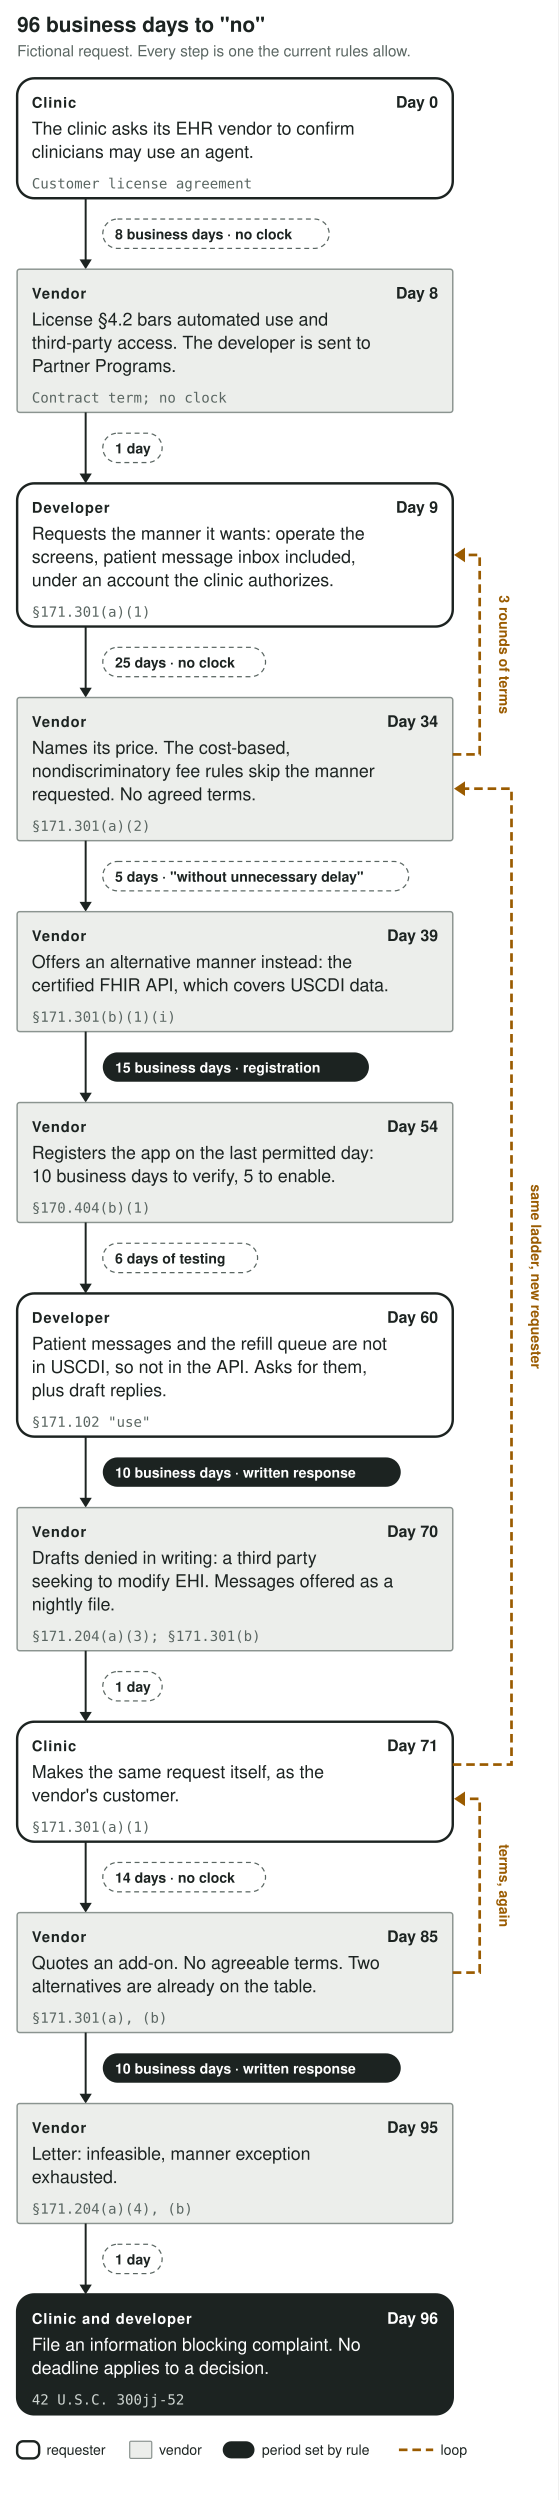
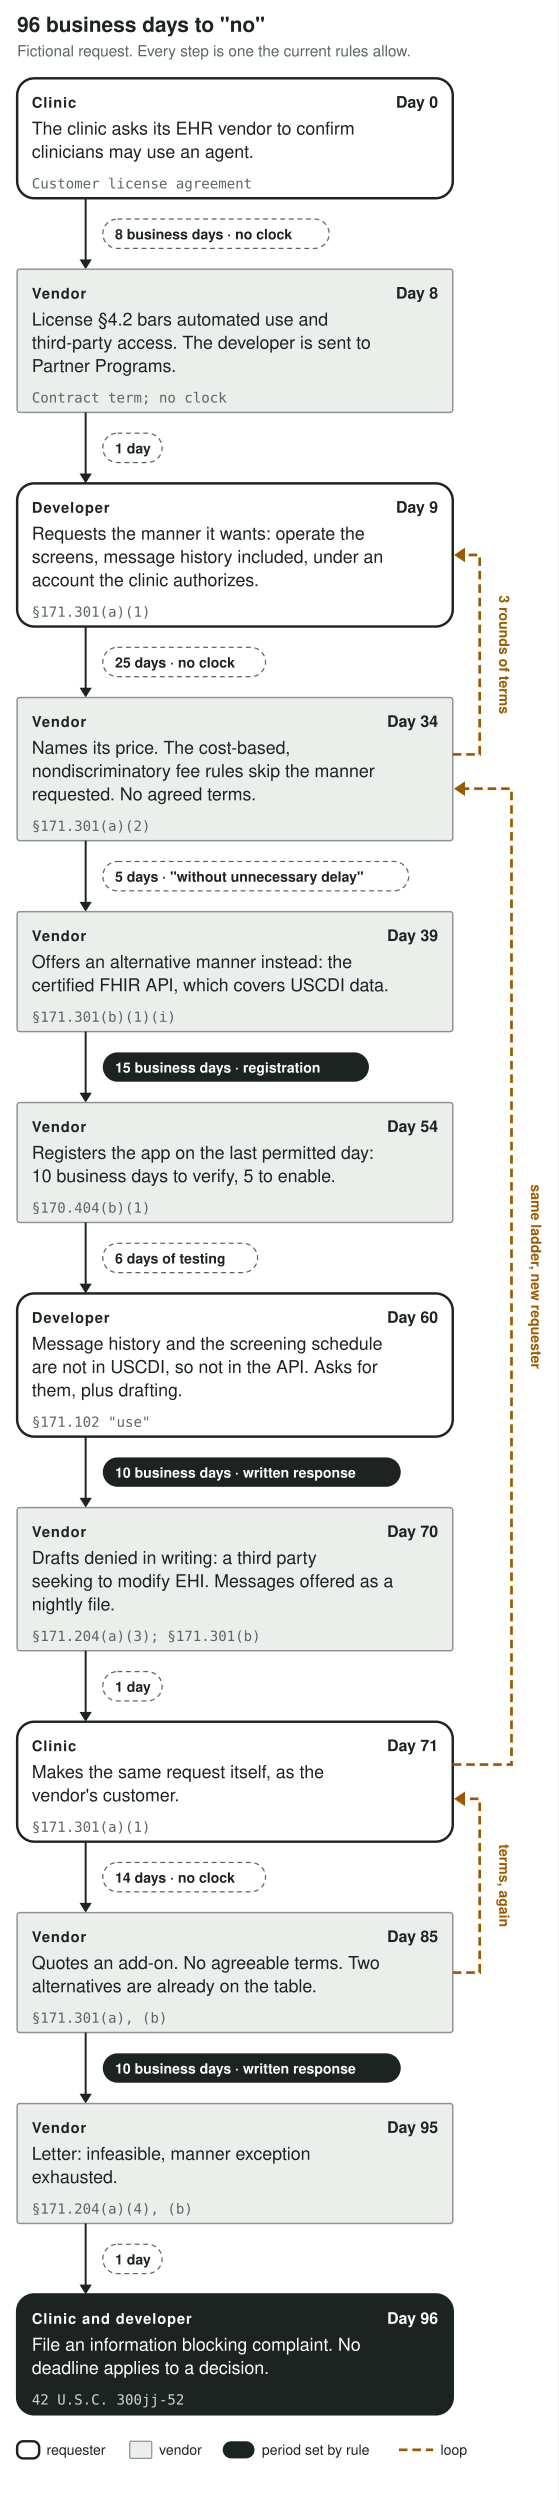
<svg xmlns="http://www.w3.org/2000/svg" viewBox="0 0 456 2043" width="456" height="2043" role="img" aria-label="Flow of a fictional request to let an agent operate an EHR: twelve steps over 96 business days, with three loops, ending in a complaint">
  <style>
text{font-family:"Atkinson Hyperlegible",system-ui,-apple-system,"Segoe UI",Helvetica,Arial,sans-serif}
.title{font-size:17px;font-weight:700;fill:#1c2321}
.sub{font-size:12.5px;fill:#5a6662}
.who{font-size:12px;font-weight:700;letter-spacing:.06em;text-transform:uppercase}
.day{font-size:13px;font-weight:700}
.body{font-size:14.5px}
.cfr{font-size:11.5px;font-family:ui-monospace,"SFMono-Regular",Menlo,monospace}
.lab{font-size:11.5px;font-weight:600}
.loop{font-size:11.5px;font-weight:700}
.leg{font-size:11.5px;fill:#1c2321}
</style>
  <rect width="100%" height="100%" fill="#ffffff" />
  <text x="14" y="26" class="title">96 business days to "no"</text>
  <text x="14" y="46" class="sub">Fictional request. Every step is one the current rules allow.</text>
  <rect x="14" y="64" width="356" height="98" rx="14" fill="#ffffff" stroke="#1c2321" stroke-width="2" />
  <text x="26" y="88" class="who" fill="#1c2321">Clinic</text>
  <text x="358" y="88" class="day" text-anchor="end" fill="#1c2321">Day 0</text>
  <text x="26" y="110" class="body" fill="#1c2321">The clinic asks its EHR vendor to confirm</text>
  <text x="26" y="129" class="body" fill="#1c2321">clinicians may use an agent.</text>
  <text x="26" y="154" class="cfr" fill="#5a6662">Customer license agreement</text>
  <line x1="70" y1="162" x2="70" y2="213" stroke="#1c2321" stroke-width="1.6" />
  <path d="M65,212 L70,220 L75,212 Z" fill="#1c2321" />
  <rect x="84" y="179.0" width="185.0" height="24" rx="12" fill="#ffffff" stroke="#5a6662" stroke-dasharray="4 3" />
  <text x="94" y="195.5" class="lab" fill="#1c2321">8 business days · no clock</text>
  <rect x="14" y="220" width="356" height="117" rx="2" fill="#eceeeb" stroke="#8b9490" stroke-width="1.2" />
  <text x="26" y="244" class="who" fill="#1c2321">Vendor</text>
  <text x="358" y="244" class="day" text-anchor="end" fill="#1c2321">Day 8</text>
  <text x="26" y="266" class="body" fill="#1c2321">License §4.2 bars automated use and</text>
  <text x="26" y="285" class="body" fill="#1c2321">third-party access. The developer is sent to</text>
  <text x="26" y="304" class="body" fill="#1c2321">Partner Programs.</text>
  <text x="26" y="329" class="cfr" fill="#5a6662">Contract term; no clock</text>
  <line x1="70" y1="337" x2="70" y2="388" stroke="#1c2321" stroke-width="1.6" />
  <path d="M65,387 L70,395 L75,387 Z" fill="#1c2321" />
  <rect x="84" y="354.0" width="48.5" height="24" rx="12" fill="#ffffff" stroke="#5a6662" stroke-dasharray="4 3" />
  <text x="94" y="370.5" class="lab" fill="#1c2321">1 day</text>
  <rect x="14" y="395" width="356" height="117" rx="14" fill="#ffffff" stroke="#1c2321" stroke-width="2" />
  <text x="26" y="419" class="who" fill="#1c2321">Developer</text>
  <text x="358" y="419" class="day" text-anchor="end" fill="#1c2321">Day 9</text>
  <text x="26" y="441" class="body" fill="#1c2321">Requests the manner it wants: operate the</text>
-   <text x="26" y="460" class="body" fill="#1c2321">screens, patient message inbox included,</text>
-   <text x="26" y="479" class="body" fill="#1c2321">under an account the clinic authorizes.</text>
+   <text x="26" y="460" class="body" fill="#1c2321">screens, message history included, under an</text>
+   <text x="26" y="479" class="body" fill="#1c2321">account the clinic authorizes.</text>
  <text x="26" y="504" class="cfr" fill="#5a6662">§171.301(a)(1)</text>
  <line x1="70" y1="512" x2="70" y2="563" stroke="#1c2321" stroke-width="1.6" />
  <path d="M65,562 L70,570 L75,562 Z" fill="#1c2321" />
  <rect x="84" y="529.0" width="133.0" height="24" rx="12" fill="#ffffff" stroke="#5a6662" stroke-dasharray="4 3" />
  <text x="94" y="545.5" class="lab" fill="#1c2321">25 days · no clock</text>
  <rect x="14" y="570" width="356" height="117" rx="2" fill="#eceeeb" stroke="#8b9490" stroke-width="1.2" />
  <text x="26" y="594" class="who" fill="#1c2321">Vendor</text>
  <text x="358" y="594" class="day" text-anchor="end" fill="#1c2321">Day 34</text>
  <text x="26" y="616" class="body" fill="#1c2321">Names its price. The cost-based,</text>
  <text x="26" y="635" class="body" fill="#1c2321">nondiscriminatory fee rules skip the manner</text>
  <text x="26" y="654" class="body" fill="#1c2321">requested. No agreed terms.</text>
  <text x="26" y="679" class="cfr" fill="#5a6662">§171.301(a)(2)</text>
  <line x1="70" y1="687" x2="70" y2="738" stroke="#1c2321" stroke-width="1.6" />
  <path d="M65,737 L70,745 L75,737 Z" fill="#1c2321" />
  <rect x="84" y="704.0" width="250.0" height="24" rx="12" fill="#ffffff" stroke="#5a6662" stroke-dasharray="4 3" />
  <text x="94" y="720.5" class="lab" fill="#1c2321">5 days · "without unnecessary delay"</text>
  <rect x="14" y="745" width="356" height="98" rx="2" fill="#eceeeb" stroke="#8b9490" stroke-width="1.2" />
  <text x="26" y="769" class="who" fill="#1c2321">Vendor</text>
  <text x="358" y="769" class="day" text-anchor="end" fill="#1c2321">Day 39</text>
  <text x="26" y="791" class="body" fill="#1c2321">Offers an alternative manner instead: the</text>
  <text x="26" y="810" class="body" fill="#1c2321">certified FHIR API, which covers USCDI data.</text>
  <text x="26" y="835" class="cfr" fill="#5a6662">§171.301(b)(1)(i)</text>
  <line x1="70" y1="843" x2="70" y2="894" stroke="#1c2321" stroke-width="1.6" />
  <path d="M65,893 L70,901 L75,893 Z" fill="#1c2321" />
  <rect x="84" y="860.0" width="217.5" height="24" rx="12" fill="#1c2321" />
  <text x="94" y="876.5" class="lab" fill="#ffffff">15 business days · registration</text>
  <rect x="14" y="901" width="356" height="98" rx="2" fill="#eceeeb" stroke="#8b9490" stroke-width="1.2" />
  <text x="26" y="925" class="who" fill="#1c2321">Vendor</text>
  <text x="358" y="925" class="day" text-anchor="end" fill="#1c2321">Day 54</text>
  <text x="26" y="947" class="body" fill="#1c2321">Registers the app on the last permitted day:</text>
  <text x="26" y="966" class="body" fill="#1c2321">10 business days to verify, 5 to enable.</text>
  <text x="26" y="991" class="cfr" fill="#5a6662">§170.404(b)(1)</text>
  <line x1="70" y1="999" x2="70" y2="1050" stroke="#1c2321" stroke-width="1.6" />
  <path d="M65,1049 L70,1057 L75,1049 Z" fill="#1c2321" />
  <rect x="84" y="1016.0" width="126.5" height="24" rx="12" fill="#ffffff" stroke="#5a6662" stroke-dasharray="4 3" />
  <text x="94" y="1032.5" class="lab" fill="#1c2321">6 days of testing</text>
  <rect x="14" y="1057" width="356" height="117" rx="14" fill="#ffffff" stroke="#1c2321" stroke-width="2" />
  <text x="26" y="1081" class="who" fill="#1c2321">Developer</text>
  <text x="358" y="1081" class="day" text-anchor="end" fill="#1c2321">Day 60</text>
-   <text x="26" y="1103" class="body" fill="#1c2321">Patient messages and the refill queue are not</text>
-   <text x="26" y="1122" class="body" fill="#1c2321">in USCDI, so not in the API. Asks for them,</text>
-   <text x="26" y="1141" class="body" fill="#1c2321">plus draft replies.</text>
+   <text x="26" y="1103" class="body" fill="#1c2321">Message history and the screening schedule</text>
+   <text x="26" y="1122" class="body" fill="#1c2321">are not in USCDI, so not in the API. Asks for</text>
+   <text x="26" y="1141" class="body" fill="#1c2321">them, plus drafting.</text>
  <text x="26" y="1166" class="cfr" fill="#5a6662">§171.102 "use"</text>
  <line x1="70" y1="1174" x2="70" y2="1225" stroke="#1c2321" stroke-width="1.6" />
  <path d="M65,1224 L70,1232 L75,1224 Z" fill="#1c2321" />
  <rect x="84" y="1191.0" width="243.5" height="24" rx="12" fill="#1c2321" />
  <text x="94" y="1207.5" class="lab" fill="#ffffff">10 business days · written response</text>
  <rect x="14" y="1232" width="356" height="117" rx="2" fill="#eceeeb" stroke="#8b9490" stroke-width="1.2" />
  <text x="26" y="1256" class="who" fill="#1c2321">Vendor</text>
  <text x="358" y="1256" class="day" text-anchor="end" fill="#1c2321">Day 70</text>
  <text x="26" y="1278" class="body" fill="#1c2321">Drafts denied in writing: a third party</text>
  <text x="26" y="1297" class="body" fill="#1c2321">seeking to modify EHI. Messages offered as a</text>
  <text x="26" y="1316" class="body" fill="#1c2321">nightly file.</text>
  <text x="26" y="1341" class="cfr" fill="#5a6662">§171.204(a)(3); §171.301(b)</text>
  <line x1="70" y1="1349" x2="70" y2="1400" stroke="#1c2321" stroke-width="1.6" />
  <path d="M65,1399 L70,1407 L75,1399 Z" fill="#1c2321" />
  <rect x="84" y="1366.0" width="48.5" height="24" rx="12" fill="#ffffff" stroke="#5a6662" stroke-dasharray="4 3" />
  <text x="94" y="1382.5" class="lab" fill="#1c2321">1 day</text>
  <rect x="14" y="1407" width="356" height="98" rx="14" fill="#ffffff" stroke="#1c2321" stroke-width="2" />
  <text x="26" y="1431" class="who" fill="#1c2321">Clinic</text>
  <text x="358" y="1431" class="day" text-anchor="end" fill="#1c2321">Day 71</text>
  <text x="26" y="1453" class="body" fill="#1c2321">Makes the same request itself, as the</text>
  <text x="26" y="1472" class="body" fill="#1c2321">vendor's customer.</text>
  <text x="26" y="1497" class="cfr" fill="#5a6662">§171.301(a)(1)</text>
  <line x1="70" y1="1505" x2="70" y2="1556" stroke="#1c2321" stroke-width="1.6" />
  <path d="M65,1555 L70,1563 L75,1555 Z" fill="#1c2321" />
  <rect x="84" y="1522.0" width="133.0" height="24" rx="12" fill="#ffffff" stroke="#5a6662" stroke-dasharray="4 3" />
  <text x="94" y="1538.5" class="lab" fill="#1c2321">14 days · no clock</text>
  <rect x="14" y="1563" width="356" height="98" rx="2" fill="#eceeeb" stroke="#8b9490" stroke-width="1.2" />
  <text x="26" y="1587" class="who" fill="#1c2321">Vendor</text>
  <text x="358" y="1587" class="day" text-anchor="end" fill="#1c2321">Day 85</text>
  <text x="26" y="1609" class="body" fill="#1c2321">Quotes an add-on. No agreeable terms. Two</text>
  <text x="26" y="1628" class="body" fill="#1c2321">alternatives are already on the table.</text>
  <text x="26" y="1653" class="cfr" fill="#5a6662">§171.301(a), (b)</text>
  <line x1="70" y1="1661" x2="70" y2="1712" stroke="#1c2321" stroke-width="1.6" />
  <path d="M65,1711 L70,1719 L75,1711 Z" fill="#1c2321" />
  <rect x="84" y="1678.0" width="243.5" height="24" rx="12" fill="#1c2321" />
  <text x="94" y="1694.5" class="lab" fill="#ffffff">10 business days · written response</text>
  <rect x="14" y="1719" width="356" height="98" rx="2" fill="#eceeeb" stroke="#8b9490" stroke-width="1.2" />
  <text x="26" y="1743" class="who" fill="#1c2321">Vendor</text>
  <text x="358" y="1743" class="day" text-anchor="end" fill="#1c2321">Day 95</text>
  <text x="26" y="1765" class="body" fill="#1c2321">Letter: infeasible, manner exception</text>
  <text x="26" y="1784" class="body" fill="#1c2321">exhausted.</text>
  <text x="26" y="1809" class="cfr" fill="#5a6662">§171.204(a)(4), (b)</text>
  <line x1="70" y1="1817" x2="70" y2="1868" stroke="#1c2321" stroke-width="1.6" />
  <path d="M65,1867 L70,1875 L75,1867 Z" fill="#1c2321" />
  <rect x="84" y="1834.0" width="48.5" height="24" rx="12" fill="#ffffff" stroke="#5a6662" stroke-dasharray="4 3" />
  <text x="94" y="1850.5" class="lab" fill="#1c2321">1 day</text>
  <rect x="14" y="1875" width="356" height="98" rx="14" fill="#1c2321" stroke="#1c2321" stroke-width="2" />
  <text x="26" y="1899" class="who" fill="#ffffff">Clinic and developer</text>
  <text x="358" y="1899" class="day" text-anchor="end" fill="#ffffff">Day 96</text>
  <text x="26" y="1921" class="body" fill="#ffffff">File an information blocking complaint. No</text>
  <text x="26" y="1940" class="body" fill="#ffffff">deadline applies to a decision.</text>
  <text x="26" y="1965" class="cfr" fill="#cfd6d2">42 U.S.C. 300jj-52</text>
  <path d="M370,616.5 H392 V453.5 H379" fill="none" stroke="#9a5b00" stroke-width="2.2" stroke-dasharray="7 4" />
  <path d="M380,447.5 L371,453.5 L380,459.5 Z" fill="#9a5b00" />
  <text transform="translate(408,535.0) rotate(90)" text-anchor="middle" class="loop" fill="#9a5b00">3 rounds of terms</text>
  <path d="M370,1612.0 H392 V1470.0 H379" fill="none" stroke="#9a5b00" stroke-width="2.2" stroke-dasharray="7 4" />
  <path d="M380,1464.0 L371,1470.0 L380,1476.0 Z" fill="#9a5b00" />
  <text transform="translate(408,1541.0) rotate(90)" text-anchor="middle" class="loop" fill="#9a5b00">terms, again</text>
  <path d="M370,1442.0 H418 V644.5 H379" fill="none" stroke="#9a5b00" stroke-width="2.2" stroke-dasharray="7 4" />
  <path d="M380,638.5 L371,644.5 L380,650.5 Z" fill="#9a5b00" />
  <text transform="translate(434,1043.25) rotate(90)" text-anchor="middle" class="loop" fill="#9a5b00">same ladder, new requester</text>
  <rect x="14" y="1995" width="18" height="14" rx="5" fill="#fff" stroke="#1c2321" stroke-width="2" />
  <text x="38" y="2006" class="leg">requester</text>
  <rect x="106" y="1995" width="18" height="14" rx="1" fill="#eceeeb" stroke="#8b9490" />
  <text x="130" y="2006" class="leg">vendor</text>
  <rect x="182" y="1995" width="26" height="14" rx="7" fill="#1c2321" />
  <text x="214" y="2006" class="leg">period set by rule</text>
  <line x1="326" y1="2002" x2="354" y2="2002" stroke="#9a5b00" stroke-width="2.2" stroke-dasharray="7 4" />
  <text x="360" y="2006" class="leg">loop</text>
</svg>
